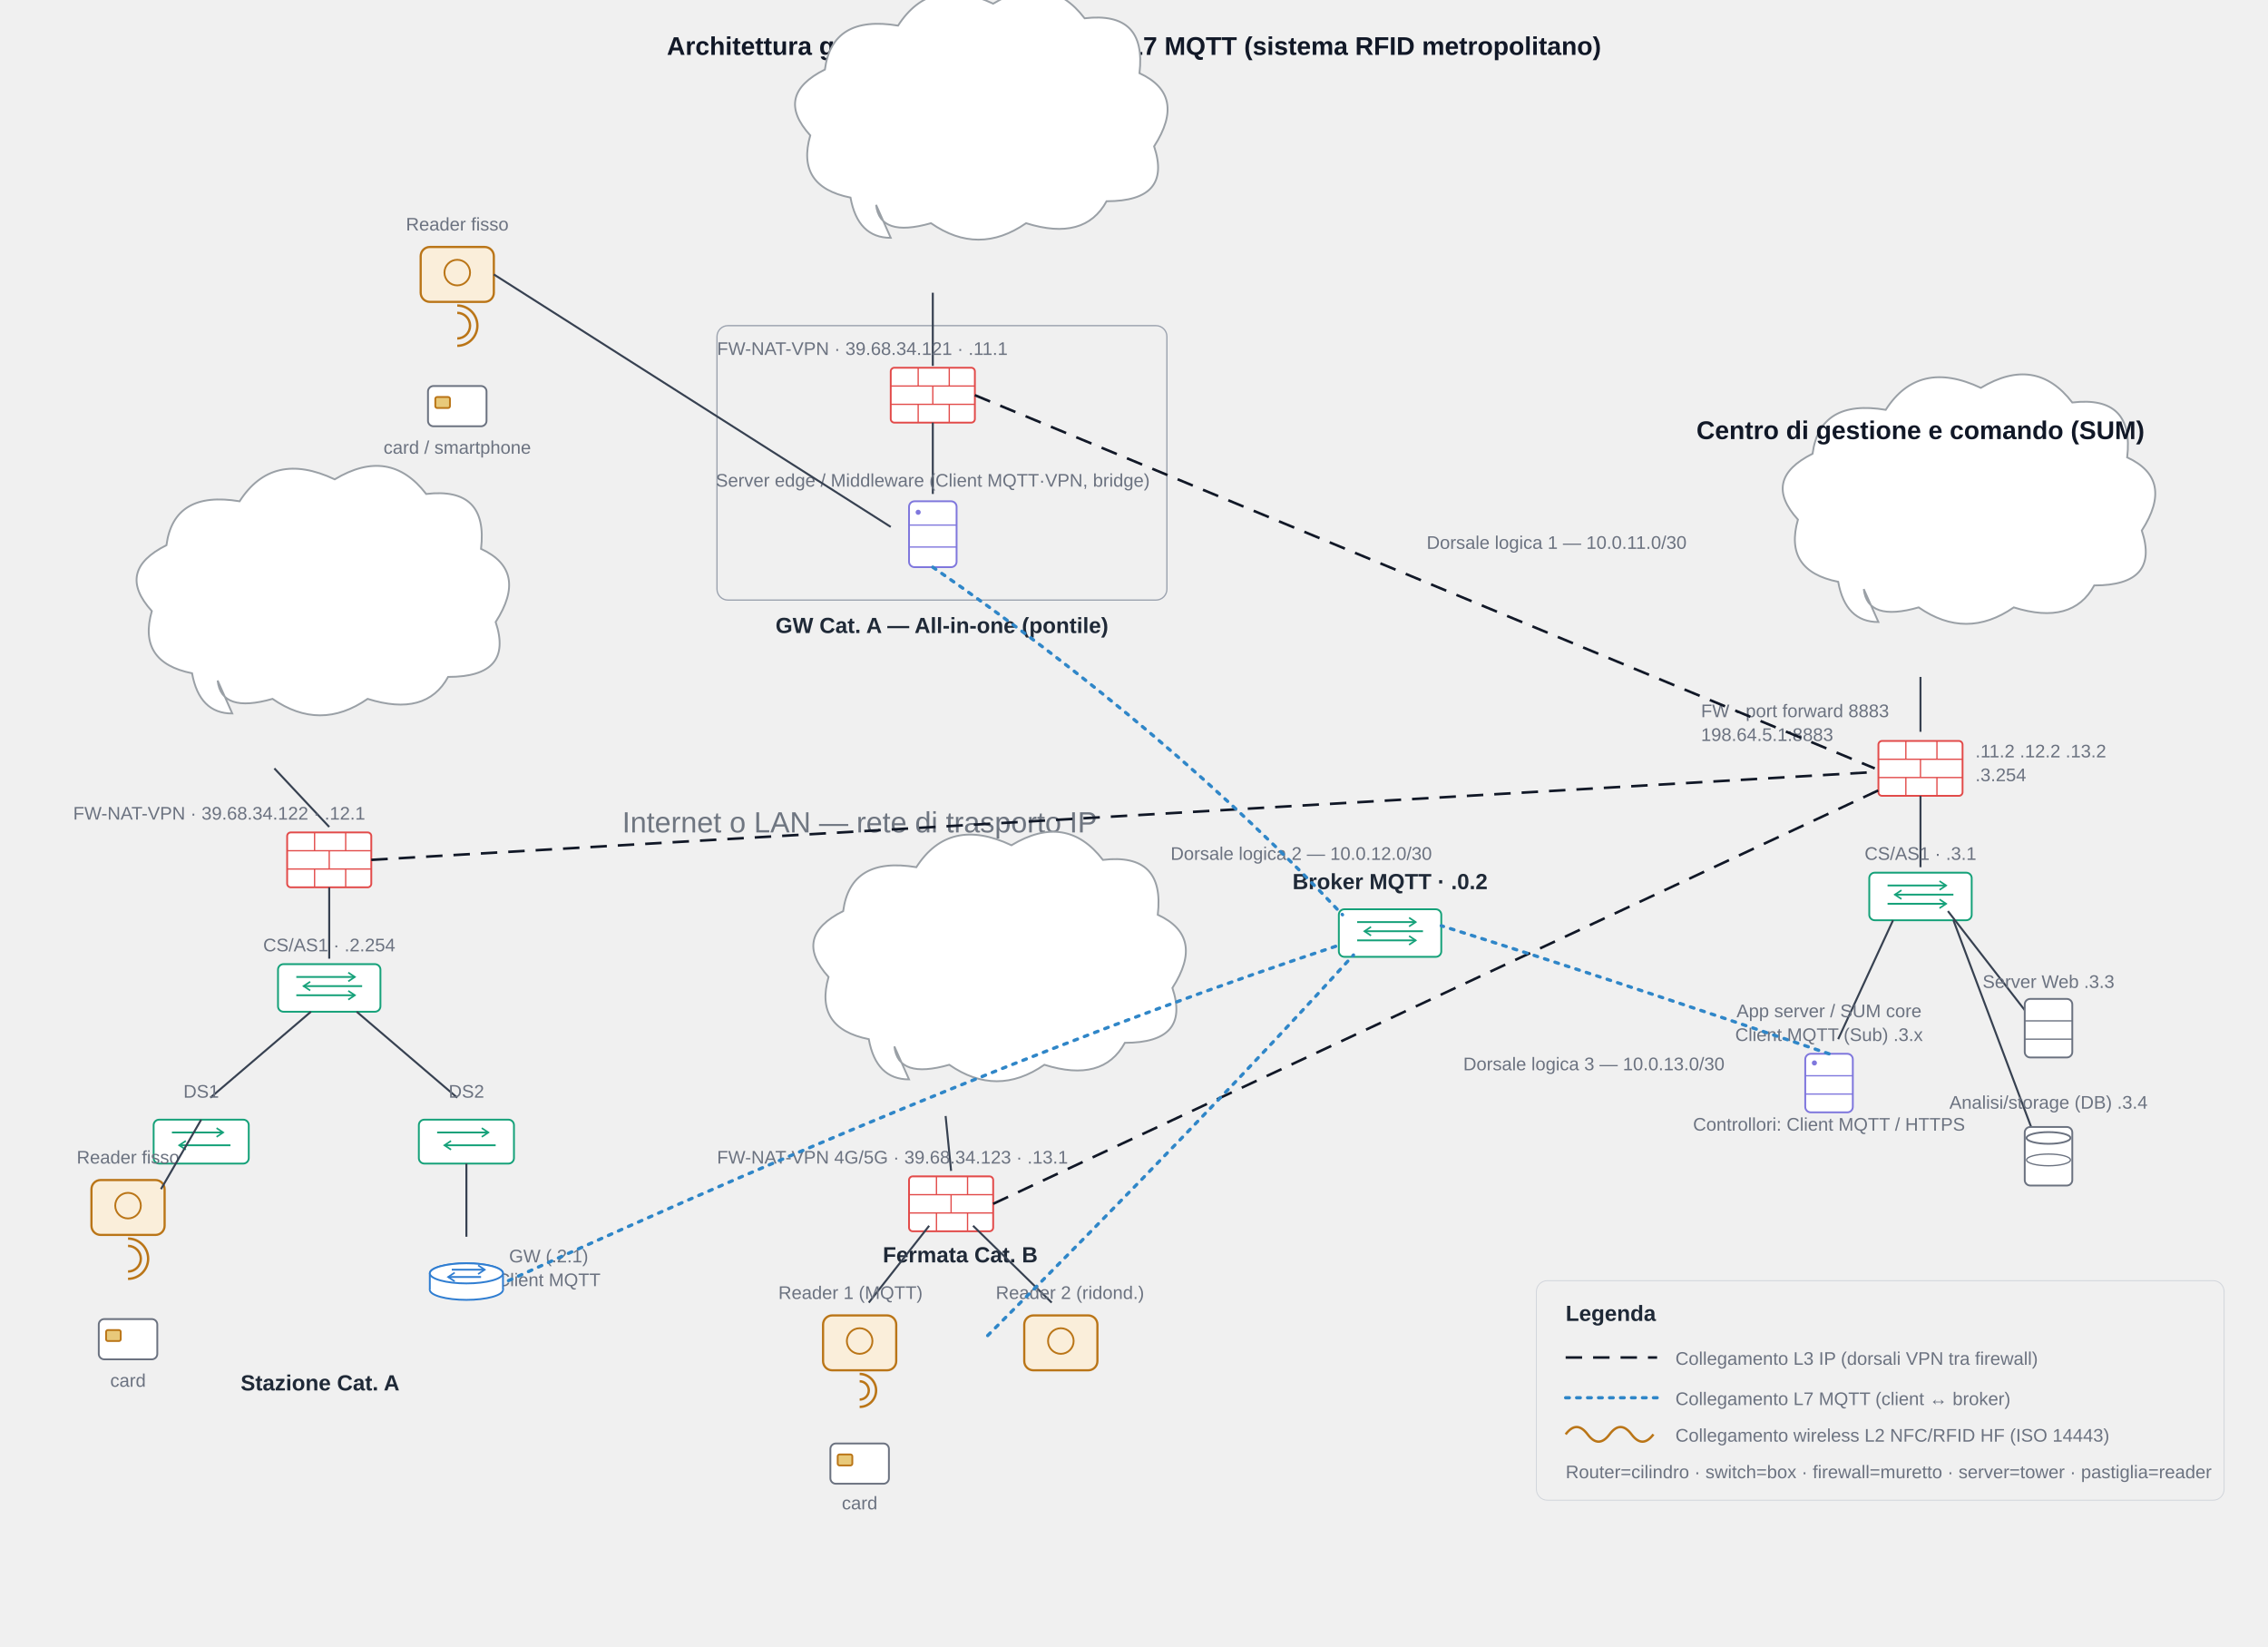
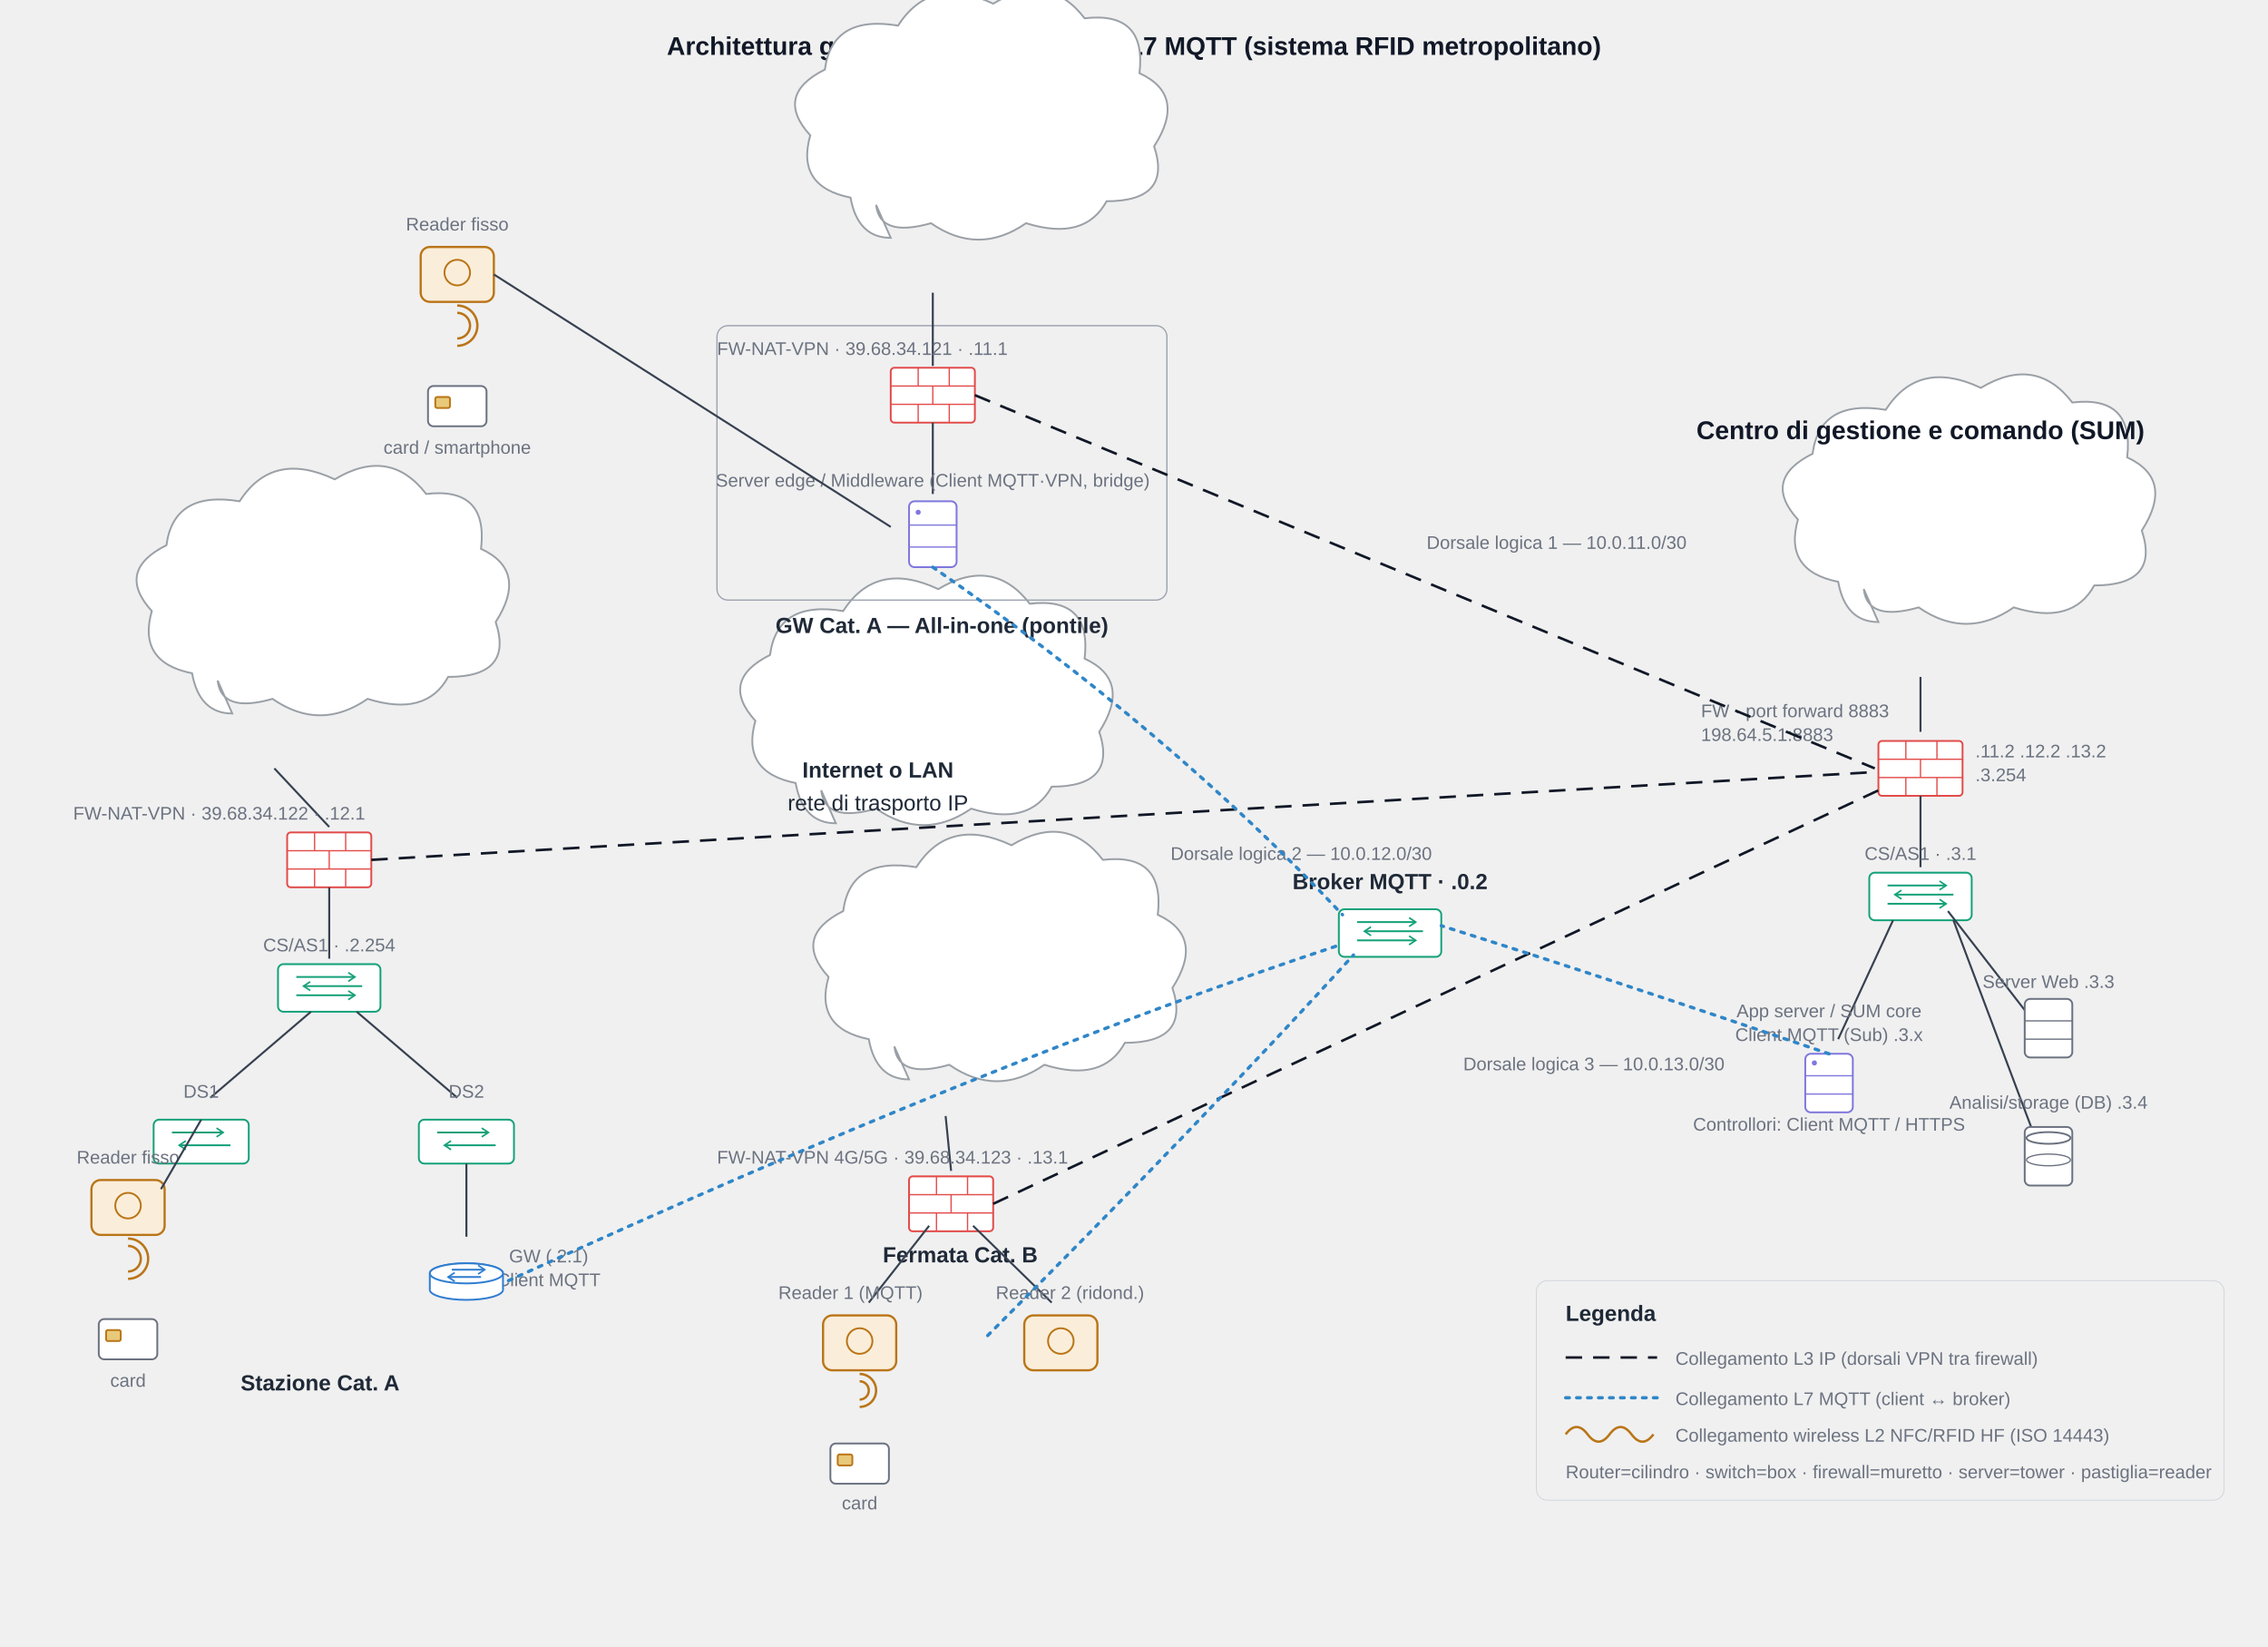
<svg xmlns="http://www.w3.org/2000/svg" viewBox="0 0 1240 900" font-family="Segoe UI, Arial, sans-serif">
  <style>
  .lbl{font-size:12px;fill:#1f2937}.sub{font-size:10px;fill:#6b7280}.ttl{font-size:14px;font-weight:600;fill:#111827}
  .big{font-size:16px;fill:#374151}
  .body{fill:#fff}.rt{stroke:#2F7DD1}.sw{stroke:#15A179}.fw{stroke:#E24B4A}.srv{stroke:#7F77DD}.db{stroke:#6b7280}.cl{stroke:#9aa0a6}
  .rdr{fill:#FAEEDA;stroke:#BA7517;stroke-width:1.2}
  .l3{stroke:#111827;stroke-width:1.4;stroke-dasharray:9 6;fill:none}
  .l7{stroke:#2F86C8;stroke-width:1.8;stroke-dasharray:2 4;stroke-linecap:round;fill:none}
  .nfc{stroke:#BA7517;stroke-width:1.3;fill:none}
  .wire{stroke:#374151;stroke-width:1.1;fill:none}
</style>
  <defs>
    <marker id="a" viewBox="0 0 10 10" refX="8" refY="5" markerWidth="6" markerHeight="6" orient="auto-start-reverse">
      <path d="M2 1L8 5L2 9" fill="none" stroke="context-stroke" stroke-width="1.5" />
    </marker>
  </defs>
  <text class="ttl" x="620" y="30" text-anchor="middle">Architettura generale — flussi L3 IP e L7 MQTT (sistema RFID metropolitano)</text>
-   <text class="big" x="470" y="455" text-anchor="middle" opacity="0.7">Internet o LAN — rete di trasporto IP</text>
+   <path class="body cl" d="M270 270 q-18 0 -22 -22 q-30 -6 -22 -34 q-20 -22 8 -36 q4 -30 40 -24 q18 -28 52 -12 q30 -18 50 8 q34 -4 30 30 q26 12 8 40 q10 30 -26 30 q-12 22 -44 12 q-26 18 -52 0 q-28 8 -30 -10 Z" transform="translate(187,180)" />
  <path class="body cl" d="M270 270 q-18 0 -22 -22 q-30 -6 -22 -34 q-20 -22 8 -36 q4 -30 40 -24 q18 -28 52 -12 q30 -18 50 8 q34 -4 30 30 q26 12 8 40 q10 30 -26 30 q-12 22 -44 12 q-26 18 -52 0 q-28 8 -30 -10 Z" transform="translate(217,-140)" />
  <path class="body cl" d="M270 270 q-18 0 -22 -22 q-30 -6 -22 -34 q-20 -22 8 -36 q4 -30 40 -24 q18 -28 52 -12 q30 -18 50 8 q34 -4 30 30 q26 12 8 40 q10 30 -26 30 q-12 22 -44 12 q-26 18 -52 0 q-28 8 -30 -10 Z" transform="translate(-143,120)" />
  <path class="body cl" d="M270 270 q-18 0 -22 -22 q-30 -6 -22 -34 q-20 -22 8 -36 q4 -30 40 -24 q18 -28 52 -12 q30 -18 50 8 q34 -4 30 30 q26 12 8 40 q10 30 -26 30 q-12 22 -44 12 q-26 18 -52 0 q-28 8 -30 -10 Z" transform="translate(227,320)" />
  <path class="body cl" d="M270 270 q-18 0 -22 -22 q-30 -6 -22 -34 q-20 -22 8 -36 q4 -30 40 -24 q18 -28 52 -12 q30 -18 50 8 q34 -4 30 30 q26 12 8 40 q10 30 -26 30 q-12 22 -44 12 q-26 18 -52 0 q-28 8 -30 -10 Z" transform="translate(757,70)" />
  <rect x="392" y="178" width="246" height="150" rx="6" fill="none" stroke="#9ca3af" stroke-width="0.7" />
  <line class="wire" x1="510" y1="160" x2="510" y2="200" />
  <text class="sub" x="392" y="194">FW-NAT-VPN · 39.68.34.121 · .11.1</text>
  <g transform="translate(510,216)">
    <rect class="body fw" x="-23" y="-15" width="46" height="30" rx="2" />
    <line class="fw" x1="-23" y1="-5" x2="23" y2="-5" stroke-width="0.7" />
    <line class="fw" x1="-23" y1="5" x2="23" y2="5" stroke-width="0.7" />
    <line class="fw" x1="-8" y1="-15" x2="-8" y2="-5" stroke-width="0.7" />
    <line class="fw" x1="9" y1="-15" x2="9" y2="-5" stroke-width="0.7" />
    <line class="fw" x1="0" y1="-5" x2="0" y2="5" stroke-width="0.7" />
    <line class="fw" x1="-8" y1="5" x2="-8" y2="15" stroke-width="0.7" />
    <line class="fw" x1="9" y1="5" x2="9" y2="15" stroke-width="0.7" />
  </g>
  <line class="wire" x1="510" y1="231" x2="510" y2="270" />
  <text class="sub" x="510" y="266" text-anchor="middle">Server edge / Middleware (Client MQTT·VPN, bridge)</text>
  <g transform="translate(510,292)">
    <rect class="body srv" x="-13" y="-18" width="26" height="36" rx="3" />
    <line class="srv" x1="-13" y1="-5" x2="13" y2="-5" stroke-width="0.7" />
    <line class="srv" x1="-13" y1="7" x2="13" y2="7" stroke-width="0.7" />
    <circle cx="-8" cy="-12" r="1.4" fill="#7F77DD" />
  </g>
  <text class="lbl" x="515" y="346" text-anchor="middle" font-weight="600">GW Cat. A — All-in-one (pontile)</text>
  <text class="sub" x="250" y="126" text-anchor="middle">Reader fisso</text>
  <g transform="translate(250,150)">
    <rect class="rdr" x="-20" y="-15" width="40" height="30" rx="5" />
    <circle cx="0" cy="-1" r="7" fill="none" stroke="#BA7517" />
  </g>
  <path class="nfc" d="M250 167 a10 10 0 0 1 0 22 M250 171 a6 6 0 0 1 0 14" />
  <g transform="translate(250,222)">
    <rect x="-16" y="-11" width="32" height="22" rx="3" fill="#fff" stroke="#6b7280" />
    <rect x="-12" y="-5" width="8" height="6" rx="1" fill="#e8c97a" stroke="#BA7517" />
  </g>
  <text class="sub" x="250" y="248" text-anchor="middle">card / smartphone</text>
  <line class="wire" x1="270" y1="150" x2="487" y2="288" />
  <line class="wire" x1="150" y1="420" x2="180" y2="452" />
  <text class="sub" x="40" y="448">FW-NAT-VPN · 39.68.34.122 · .12.1</text>
  <g transform="translate(180,470)">
    <rect class="body fw" x="-23" y="-15" width="46" height="30" rx="2" />
    <line class="fw" x1="-23" y1="-5" x2="23" y2="-5" stroke-width="0.7" />
    <line class="fw" x1="-23" y1="5" x2="23" y2="5" stroke-width="0.7" />
    <line class="fw" x1="-8" y1="-15" x2="-8" y2="-5" stroke-width="0.7" />
    <line class="fw" x1="9" y1="-15" x2="9" y2="-5" stroke-width="0.7" />
    <line class="fw" x1="0" y1="-5" x2="0" y2="5" stroke-width="0.7" />
    <line class="fw" x1="-8" y1="5" x2="-8" y2="15" stroke-width="0.7" />
    <line class="fw" x1="9" y1="5" x2="9" y2="15" stroke-width="0.7" />
  </g>
  <line class="wire" x1="180" y1="485" x2="180" y2="524" />
  <text class="sub" x="180" y="520" text-anchor="middle">CS/AS1 · .2.254</text>
  <g transform="translate(180,540)">
    <rect class="body sw" x="-28" y="-13" width="56" height="26" rx="3" />
    <line class="sw" x1="-18" y1="-6" x2="14" y2="-6" marker-end="url(#a)" />
    <line class="sw" x1="18" y1="-1" x2="-14" y2="-1" marker-end="url(#a)" />
    <line class="sw" x1="-18" y1="4" x2="14" y2="4" marker-end="url(#a)" />
  </g>
  <line class="wire" x1="170" y1="553" x2="115" y2="600" />
  <line class="wire" x1="195" y1="553" x2="250" y2="600" />
  <text class="sub" x="110" y="600" text-anchor="middle">DS1</text>
  <g transform="translate(110,624)">
    <rect class="body sw" x="-26" y="-12" width="52" height="24" rx="3" />
    <line class="sw" x1="-16" y1="-5" x2="12" y2="-5" marker-end="url(#a)" />
    <line class="sw" x1="16" y1="2" x2="-12" y2="2" marker-end="url(#a)" />
  </g>
  <text class="sub" x="255" y="600" text-anchor="middle">DS2</text>
  <g transform="translate(255,624)">
    <rect class="body sw" x="-26" y="-12" width="52" height="24" rx="3" />
    <line class="sw" x1="-16" y1="-5" x2="12" y2="-5" marker-end="url(#a)" />
    <line class="sw" x1="16" y1="2" x2="-12" y2="2" marker-end="url(#a)" />
  </g>
  <line class="wire" x1="255" y1="636" x2="255" y2="676" />
  <text class="sub" x="300" y="690" text-anchor="middle">GW (.2.1)</text>
  <text class="sub" x="300" y="703" text-anchor="middle">Client MQTT</text>
  <g transform="translate(255,700)">
    <ellipse class="body rt" cx="0" cy="5" rx="20" ry="5.5" />
    <path class="body rt" d="M-20 5 V-4 A20 5.5 0 0 1 20 -4 V5" />
    <ellipse class="body rt" cx="0" cy="-4" rx="20" ry="5.5" />
    <line class="rt" x1="-8" y1="-6" x2="10" y2="-6" marker-end="url(#a)" />
    <line class="rt" x1="8" y1="-2" x2="-10" y2="-2" marker-end="url(#a)" />
  </g>
  <text class="sub" x="70" y="636" text-anchor="middle">Reader fisso</text>
  <g transform="translate(70,660)">
    <rect class="rdr" x="-20" y="-15" width="40" height="30" rx="5" />
    <circle cx="0" cy="-1" r="7" fill="none" stroke="#BA7517" />
  </g>
  <line class="wire" x1="88" y1="650" x2="110" y2="612" />
  <path class="nfc" d="M70 677 a10 10 0 0 1 0 22 M70 681 a6 6 0 0 1 0 14" />
  <g transform="translate(70,732)">
    <rect x="-16" y="-11" width="32" height="22" rx="3" fill="#fff" stroke="#6b7280" />
    <rect x="-12" y="-5" width="8" height="6" rx="1" fill="#e8c97a" stroke="#BA7517" />
  </g>
  <text class="sub" x="70" y="758" text-anchor="middle">card</text>
  <text class="lbl" x="175" y="760" text-anchor="middle" font-weight="600">Stazione Cat. A</text>
  <line class="wire" x1="517" y1="610" x2="520" y2="640" />
  <text class="sub" x="392" y="636">FW-NAT-VPN 4G/5G · 39.68.34.123 · .13.1</text>
  <g transform="translate(520,658)">
    <rect class="body fw" x="-23" y="-15" width="46" height="30" rx="2" />
    <line class="fw" x1="-23" y1="-5" x2="23" y2="-5" stroke-width="0.7" />
    <line class="fw" x1="-23" y1="5" x2="23" y2="5" stroke-width="0.7" />
    <line class="fw" x1="-8" y1="-15" x2="-8" y2="-5" stroke-width="0.7" />
    <line class="fw" x1="9" y1="-15" x2="9" y2="-5" stroke-width="0.7" />
    <line class="fw" x1="0" y1="-5" x2="0" y2="5" stroke-width="0.7" />
    <line class="fw" x1="-8" y1="5" x2="-8" y2="15" stroke-width="0.7" />
    <line class="fw" x1="9" y1="5" x2="9" y2="15" stroke-width="0.7" />
  </g>
  <text class="lbl" x="525" y="690" text-anchor="middle" font-weight="600">Fermata Cat. B</text>
  <line class="wire" x1="508" y1="670" x2="475" y2="712" />
  <line class="wire" x1="532" y1="670" x2="575" y2="712" />
  <text class="sub" x="465" y="710" text-anchor="middle">Reader 1 (MQTT)</text>
  <g transform="translate(470,734)">
    <rect class="rdr" x="-20" y="-15" width="40" height="30" rx="5" />
    <circle cx="0" cy="-1" r="7" fill="none" stroke="#BA7517" />
  </g>
  <text class="sub" x="585" y="710" text-anchor="middle">Reader 2 (ridond.)</text>
  <g transform="translate(580,734)">
    <rect class="rdr" x="-20" y="-15" width="40" height="30" rx="5" />
    <circle cx="0" cy="-1" r="7" fill="none" stroke="#BA7517" />
  </g>
  <path class="nfc" d="M470 751 a9 9 0 0 1 0 18 M470 755 a5 5 0 0 1 0 10" />
  <g transform="translate(470,800)">
    <rect x="-16" y="-11" width="32" height="22" rx="3" fill="#fff" stroke="#6b7280" />
    <rect x="-12" y="-5" width="8" height="6" rx="1" fill="#e8c97a" stroke="#BA7517" />
  </g>
  <text class="sub" x="470" y="825" text-anchor="middle">card</text>
  <text class="lbl" x="760" y="486" text-anchor="middle" font-weight="600">Broker MQTT · .0.2</text>
  <g transform="translate(760,510)">
    <rect class="body sw" x="-28" y="-13" width="56" height="26" rx="3" />
    <line class="sw" x1="-18" y1="-6" x2="14" y2="-6" marker-end="url(#a)" />
    <line class="sw" x1="18" y1="-1" x2="-14" y2="-1" marker-end="url(#a)" />
    <line class="sw" x1="-18" y1="4" x2="14" y2="4" marker-end="url(#a)" />
  </g>
  <text class="ttl" x="1050" y="240" text-anchor="middle">Centro di gestione e comando (SUM)</text>
  <line class="wire" x1="1050" y1="370" x2="1050" y2="400" />
  <text class="sub" x="930" y="392">FW · port forward 8883</text>
  <text class="sub" x="930" y="405">198.64.5.1:8883</text>
  <g transform="translate(1050,420)">
    <rect class="body fw" x="-23" y="-15" width="46" height="30" rx="2" />
    <line class="fw" x1="-23" y1="-5" x2="23" y2="-5" stroke-width="0.7" />
    <line class="fw" x1="-23" y1="5" x2="23" y2="5" stroke-width="0.7" />
    <line class="fw" x1="-8" y1="-15" x2="-8" y2="-5" stroke-width="0.7" />
    <line class="fw" x1="9" y1="-15" x2="9" y2="-5" stroke-width="0.7" />
    <line class="fw" x1="0" y1="-5" x2="0" y2="5" stroke-width="0.7" />
    <line class="fw" x1="-8" y1="5" x2="-8" y2="15" stroke-width="0.7" />
    <line class="fw" x1="9" y1="5" x2="9" y2="15" stroke-width="0.7" />
  </g>
  <text class="sub" x="1080" y="414">.11.2 .12.2 .13.2</text>
  <text class="sub" x="1080" y="427">.3.254</text>
  <line class="wire" x1="1050" y1="435" x2="1050" y2="474" />
  <text class="sub" x="1050" y="470" text-anchor="middle">CS/AS1 · .3.1</text>
  <g transform="translate(1050,490)">
    <rect class="body sw" x="-28" y="-13" width="56" height="26" rx="3" />
    <line class="sw" x1="-18" y1="-6" x2="14" y2="-6" marker-end="url(#a)" />
    <line class="sw" x1="18" y1="-1" x2="-14" y2="-1" marker-end="url(#a)" />
    <line class="sw" x1="-18" y1="4" x2="14" y2="4" marker-end="url(#a)" />
  </g>
  <line class="wire" x1="1035" y1="503" x2="1005" y2="568" />
  <line class="wire" x1="1065" y1="498" x2="1110" y2="556" />
  <line class="wire" x1="1068" y1="503" x2="1112" y2="620" />
  <text class="sub" x="1000" y="556" text-anchor="middle">App server / SUM core</text>
  <text class="sub" x="1000" y="569" text-anchor="middle">Client MQTT (Sub) .3.x</text>
  <g transform="translate(1000,592)">
    <rect class="body srv" x="-13" y="-16" width="26" height="32" rx="3" />
    <line class="srv" x1="-13" y1="-4" x2="13" y2="-4" stroke-width="0.7" />
    <line class="srv" x1="-13" y1="6" x2="13" y2="6" stroke-width="0.7" />
    <circle cx="-8" cy="-11" r="1.4" fill="#7F77DD" />
  </g>
  <text class="sub" x="1000" y="618" text-anchor="middle">Controllori: Client MQTT / HTTPS</text>
  <text class="sub" x="1120" y="540" text-anchor="middle">Server Web .3.3</text>
  <g transform="translate(1120,562)">
    <rect class="body db" x="-13" y="-16" width="26" height="32" rx="3" />
    <line class="db" x1="-13" y1="-4" x2="13" y2="-4" stroke-width="0.7" />
    <line class="db" x1="-13" y1="6" x2="13" y2="6" stroke-width="0.7" />
  </g>
  <text class="sub" x="1120" y="606" text-anchor="middle">Analisi/storage (DB) .3.4</text>
  <g transform="translate(1120,632)">
    <rect class="body db" x="-13" y="-16" width="26" height="32" rx="3" />
    <ellipse class="body db" cx="0" cy="-10" rx="12" ry="3.2" />
    <ellipse cx="0" cy="2" rx="12" ry="3.2" fill="none" stroke="#6b7280" stroke-width="0.7" />
  </g>
  <path class="l3" d="M533 216 L1025 420" />
  <text class="sub" x="780" y="300">Dorsale logica 1 — 10.0.11.0/30</text>
  <path class="l3" d="M203 470 L1025 422" />
  <text class="sub" x="640" y="470">Dorsale logica 2 — 10.0.12.0/30</text>
  <path class="l3" d="M543 658 L1027 432" />
  <text class="sub" x="800" y="585">Dorsale logica 3 — 10.0.13.0/30</text>
  <path class="l7" d="M510 310 Q640 400 734 500" />
  <path class="l7" d="M278 700 Q540 580 734 516" />
  <path class="l7" d="M540 730 Q660 610 740 522" />
  <path class="l7" d="M1000 576 Q880 535 788 506" />
+   <text class="lbl" x="480" y="425" text-anchor="middle" font-weight="600">Internet o LAN</text>
+   <text class="lbl" x="480" y="443" text-anchor="middle">rete di trasporto IP</text>
  <rect x="840" y="700" width="376" height="120" rx="6" fill="none" stroke="#d1d5db" stroke-width="0.5" />
  <text class="lbl" x="856" y="722" font-weight="600">Legenda</text>
  <line class="l3" x1="856" y1="742" x2="906" y2="742" />
  <text class="sub" x="916" y="746">Collegamento L3 IP (dorsali VPN tra firewall)</text>
  <line class="l7" x1="856" y1="764" x2="906" y2="764" />
  <text class="sub" x="916" y="768">Collegamento L7 MQTT (client ↔ broker)</text>
  <path class="nfc" d="M856 784 q6 -8 12 0 q6 8 12 0 q6 -8 12 0 q6 8 12 0" />
  <text class="sub" x="916" y="788">Collegamento wireless L2 NFC/RFID HF (ISO 14443)</text>
  <text class="sub" x="856" y="808">Router=cilindro · switch=box · firewall=muretto · server=tower · pastiglia=reader</text>
</svg>
